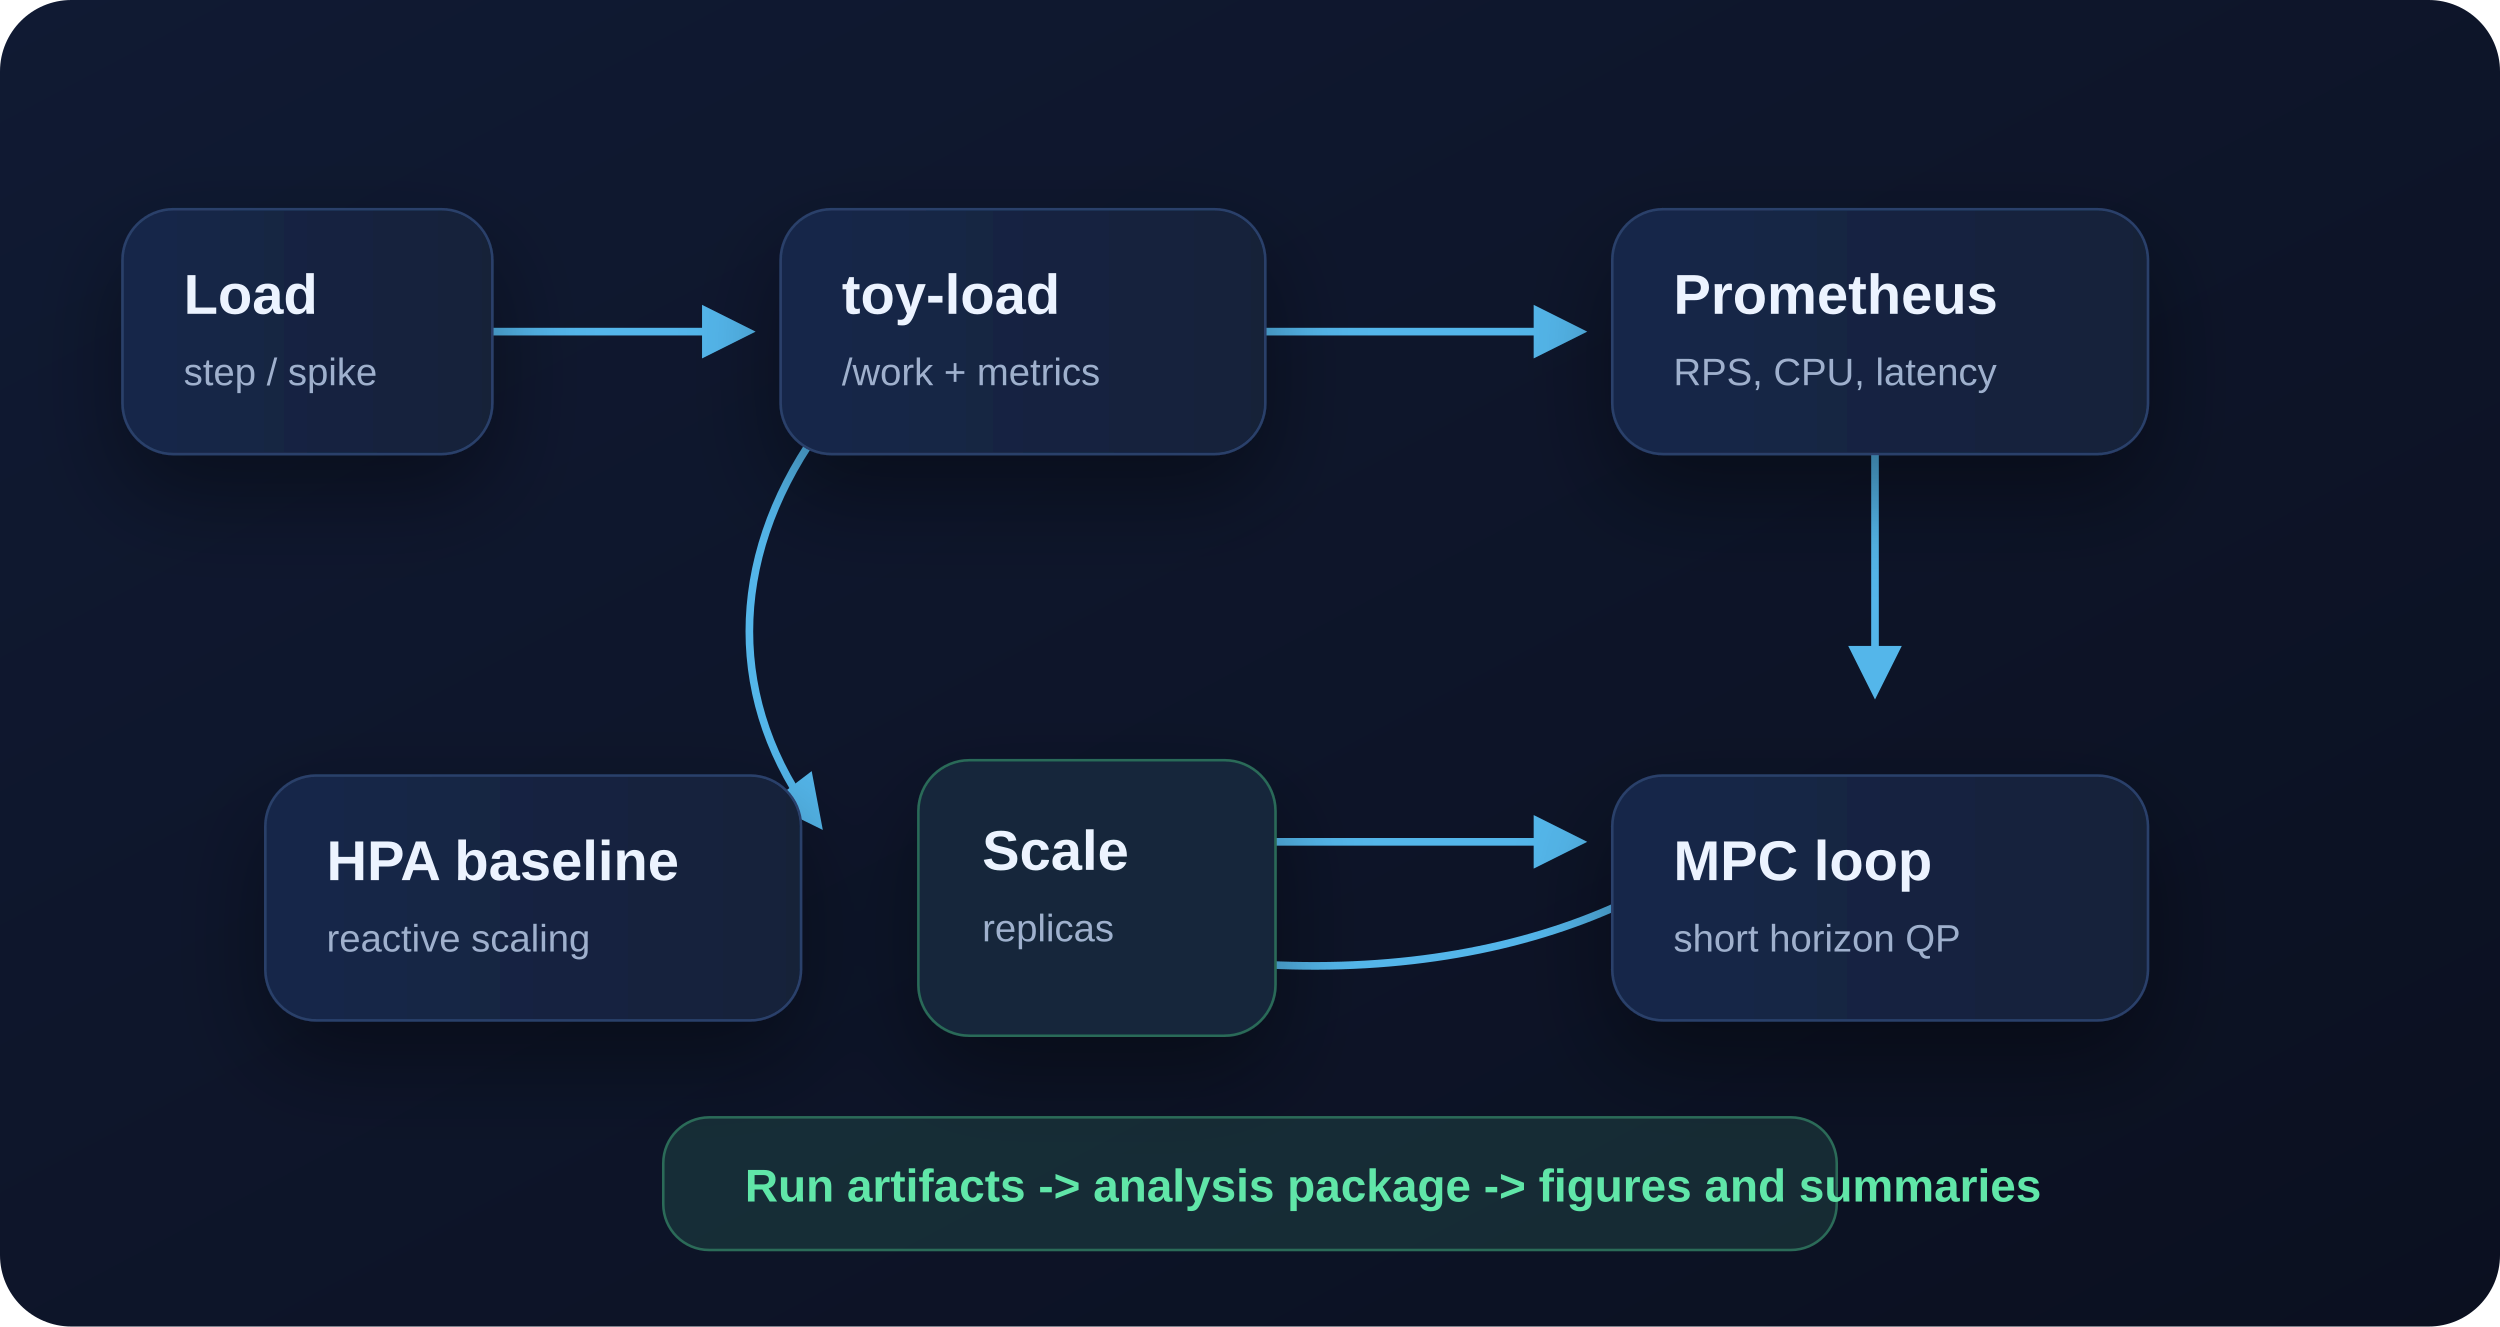
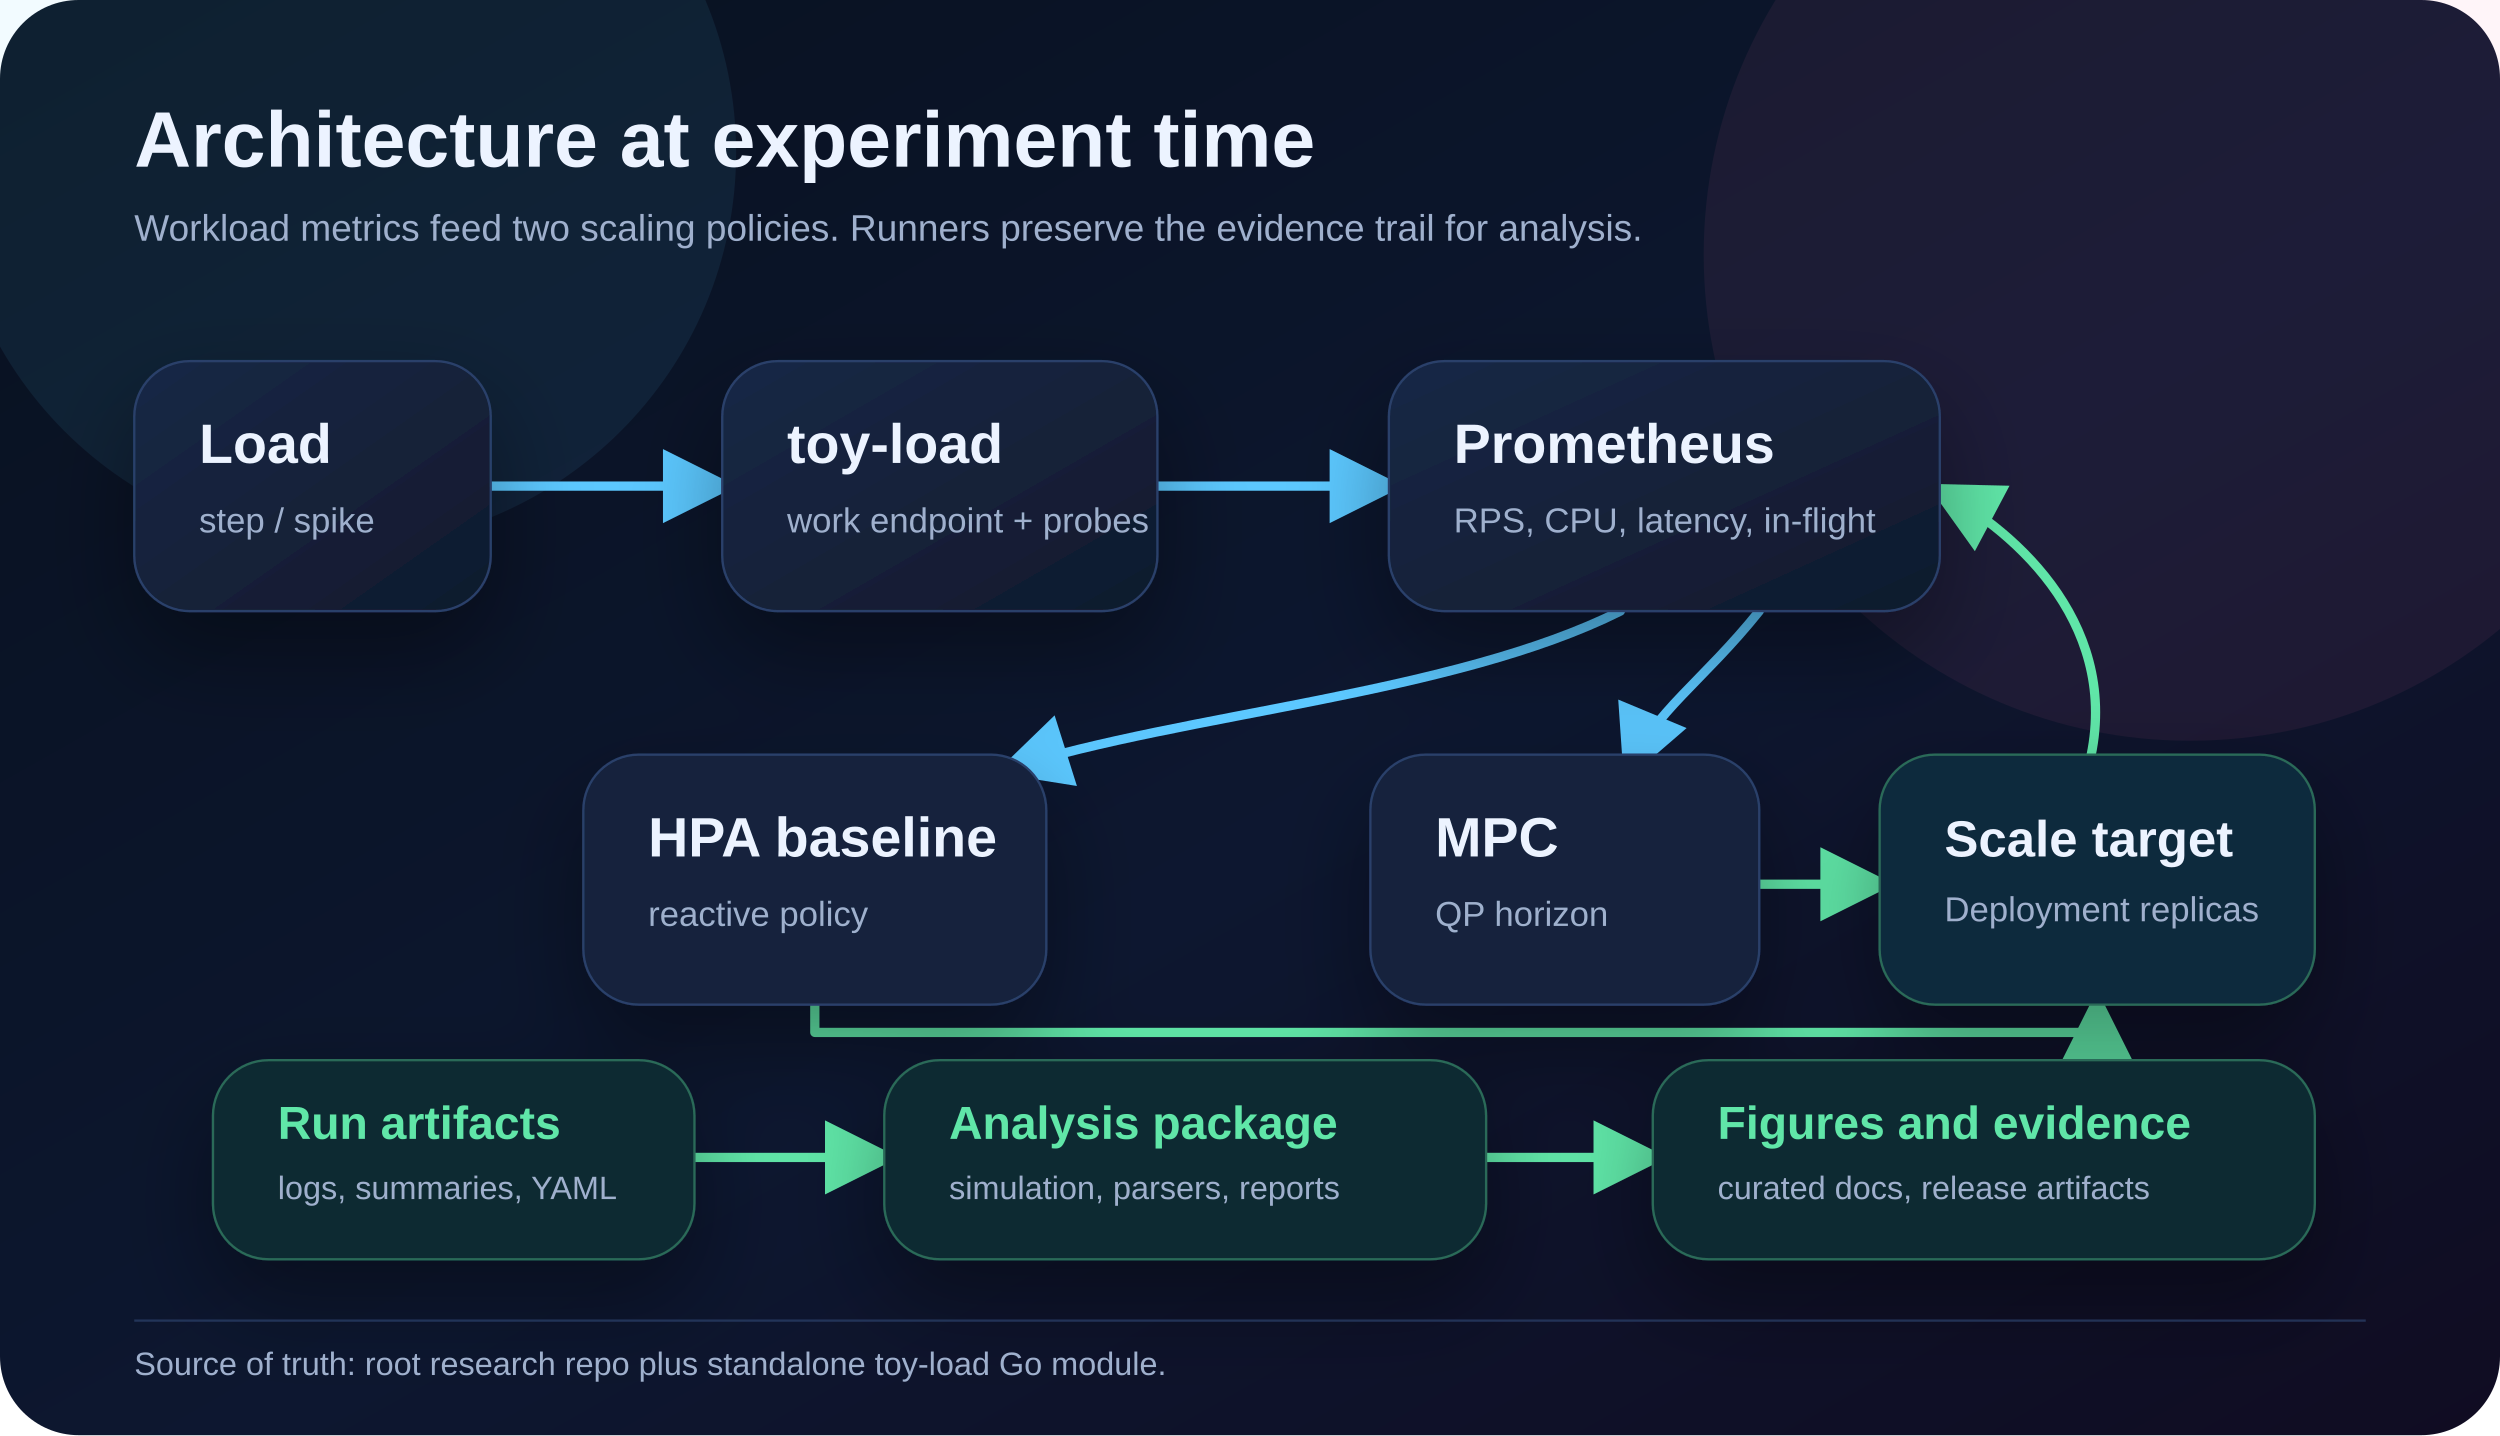
- <svg xmlns="http://www.w3.org/2000/svg" viewBox="0 0 980 520" role="img" aria-labelledby="title desc">
+ <svg xmlns="http://www.w3.org/2000/svg" viewBox="0 0 1080 620" role="img" aria-labelledby="title desc">
  <defs>
-     <linearGradient id="bg" x1="0" x2="1" y1="0" y2="1">
-       <stop offset="0" stop-color="#101a33" />
-       <stop offset="1" stop-color="#0b1020" />
+     <linearGradient id="bg" x1="0" y1="0" x2="1" y2="1">
+       <stop offset="0" stop-color="#08111f" />
+       <stop offset="0.55" stop-color="#0d1730" />
+       <stop offset="1" stop-color="#100c22" />
    </linearGradient>
-     <linearGradient id="box" x1="0" x2="1">
-       <stop offset="0" stop-color="#17284a" />
-       <stop offset="1" stop-color="#122039" />
+     <linearGradient id="card" x1="0" y1="0" x2="1" y2="1">
+       <stop offset="0" stop-color="#172846" />
+       <stop offset="1" stop-color="#101a2d" />
    </linearGradient>
    <filter id="shadow" x="-20%" y="-20%" width="140%" height="140%">
-       <feDropShadow dx="0" dy="16" stdDeviation="18" flood-color="#000" flood-opacity="0.38" />
+       <feDropShadow dx="0" dy="18" stdDeviation="20" flood-color="#000" flood-opacity="0.36" />
    </filter>
-     <marker id="arrow" viewBox="0 0 10 10" refX="8" refY="5" markerWidth="7" markerHeight="7" orient="auto-start-reverse">
+     <marker id="arrow-blue" viewBox="0 0 10 10" refX="8" refY="5" markerWidth="8" markerHeight="8" orient="auto-start-reverse">
      <path d="M 0 0 L 10 5 L 0 10 z" fill="#5cc8ff" />
    </marker>
+     <marker id="arrow-green" viewBox="0 0 10 10" refX="8" refY="5" markerWidth="8" markerHeight="8" orient="auto-start-reverse">
+       <path d="M 0 0 L 10 5 L 0 10 z" fill="#60e6a8" />
+     </marker>
  </defs>
-   <rect width="980" height="520" rx="28" fill="url(#bg)" />
-   <g fill="none" stroke="#5cc8ff" stroke-width="3" marker-end="url(#arrow)" opacity="0.9">
-     <path d="M180 130 C230 130 245 130 292 130" />
-     <path d="M488 130 C548 130 565 130 618 130" />
-     <path d="M735 170 C735 215 735 230 735 270" />
-     <path d="M676 330 C612 380 507 394 395 360" />
-     <path d="M320 170 C285 220 285 276 320 322" />
-     <path d="M430 330 C516 330 552 330 618 330" />
+   <rect width="1080" height="620" rx="34" fill="url(#bg)" />
+   <circle cx="148" cy="66" r="170" fill="#5cc8ff" opacity="0.08" />
+   <circle cx="946" cy="110" r="210" fill="#ff6ea8" opacity="0.07" />
+   <g font-family="Arial, sans-serif">
+     <text x="58" y="72" fill="#ecf3ff" font-size="34" font-weight="800">Architecture at experiment time</text>
+     <text x="58" y="104" fill="#9fb0cd" font-size="16">Workload metrics feed two scaling policies. Runners preserve the evidence trail for analysis.</text>
  </g>
-   <g filter="url(#shadow)">
-     <rect x="48" y="82" width="145" height="96" rx="20" fill="url(#box)" stroke="#2b416b" />
-     <text x="72" y="123" fill="#ecf3ff" font-family="Arial, sans-serif" font-size="22" font-weight="700">Load</text>
-     <text x="72" y="151" fill="#9fb0cd" font-family="Arial, sans-serif" font-size="15">step / spike</text>
-     <rect x="306" y="82" width="190" height="96" rx="20" fill="url(#box)" stroke="#2b416b" />
-     <text x="330" y="123" fill="#ecf3ff" font-family="Arial, sans-serif" font-size="22" font-weight="700">toy-load</text>
-     <text x="330" y="151" fill="#9fb0cd" font-family="Arial, sans-serif" font-size="15">/work + metrics</text>
-     <rect x="632" y="82" width="210" height="96" rx="20" fill="url(#box)" stroke="#2b416b" />
-     <text x="656" y="123" fill="#ecf3ff" font-family="Arial, sans-serif" font-size="22" font-weight="700">Prometheus</text>
-     <text x="656" y="151" fill="#9fb0cd" font-family="Arial, sans-serif" font-size="15">RPS, CPU, latency</text>
-     <rect x="104" y="304" width="210" height="96" rx="20" fill="url(#box)" stroke="#2b416b" />
-     <text x="128" y="345" fill="#ecf3ff" font-family="Arial, sans-serif" font-size="22" font-weight="700">HPA baseline</text>
-     <text x="128" y="373" fill="#9fb0cd" font-family="Arial, sans-serif" font-size="15">reactive scaling</text>
-     <rect x="632" y="304" width="210" height="96" rx="20" fill="url(#box)" stroke="#2b416b" />
-     <text x="656" y="345" fill="#ecf3ff" font-family="Arial, sans-serif" font-size="22" font-weight="700">MPC loop</text>
-     <text x="656" y="373" fill="#9fb0cd" font-family="Arial, sans-serif" font-size="15">short horizon QP</text>
-     <rect x="360" y="298" width="140" height="108" rx="20" fill="#12283a" stroke="#2b6b58" />
-     <text x="385" y="341" fill="#ecf3ff" font-family="Arial, sans-serif" font-size="22" font-weight="700">Scale</text>
-     <text x="385" y="369" fill="#9fb0cd" font-family="Arial, sans-serif" font-size="15">replicas</text>
+   <g fill="none" stroke-width="4" stroke-linecap="round" stroke-linejoin="round">
+     <path d="M212 210 H312" stroke="#5cc8ff" marker-end="url(#arrow-blue)" />
+     <path d="M500 210 H600" stroke="#5cc8ff" marker-end="url(#arrow-blue)" />
+     <path d="M700 264 C628 300 512 308 436 332" stroke="#5cc8ff" marker-end="url(#arrow-blue)" />
+     <path d="M760 264 C736 294 714 308 704 332" stroke="#5cc8ff" marker-end="url(#arrow-blue)" />
+     <path d="M352 434 V446 H906 V434" stroke="#60e6a8" marker-end="url(#arrow-green)" />
+     <path d="M760 382 H812" stroke="#60e6a8" marker-end="url(#arrow-green)" />
+     <path d="M902 332 C918 272 872 230 838 212" stroke="#60e6a8" marker-end="url(#arrow-green)" />
+     <path d="M300 500 H382" stroke="#60e6a8" marker-end="url(#arrow-green)" />
+     <path d="M642 500 H714" stroke="#60e6a8" marker-end="url(#arrow-green)" />
  </g>
-   <g>
-     <rect x="260" y="438" width="460" height="52" rx="18" fill="rgba(96,230,168,0.12)" stroke="#2b6b58" />
-     <text x="292" y="471" fill="#60e6a8" font-family="Arial, sans-serif" font-size="18" font-weight="700">Run artifacts -&gt; analysis package -&gt; figures and summaries</text>
+   <g filter="url(#shadow)" font-family="Arial, sans-serif">
+     <rect x="58" y="156" width="154" height="108" rx="24" fill="url(#card)" stroke="#2b416b" />
+     <text x="86" y="200" fill="#ecf3ff" font-size="24" font-weight="800">Load</text>
+     <text x="86" y="230" fill="#9fb0cd" font-size="15">step / spike</text>
+     <rect x="312" y="156" width="188" height="108" rx="24" fill="url(#card)" stroke="#2b416b" />
+     <text x="340" y="200" fill="#ecf3ff" font-size="24" font-weight="800">toy-load</text>
+     <text x="340" y="230" fill="#9fb0cd" font-size="15">work endpoint + probes</text>
+     <rect x="600" y="156" width="238" height="108" rx="24" fill="url(#card)" stroke="#2b416b" />
+     <text x="628" y="200" fill="#ecf3ff" font-size="24" font-weight="800">Prometheus</text>
+     <text x="628" y="230" fill="#9fb0cd" font-size="15">RPS, CPU, latency, in-flight</text>
+     <rect x="252" y="326" width="200" height="108" rx="24" fill="#13233d" stroke="#2b416b" />
+     <text x="280" y="370" fill="#ecf3ff" font-size="24" font-weight="800">HPA baseline</text>
+     <text x="280" y="400" fill="#9fb0cd" font-size="15">reactive policy</text>
+     <rect x="592" y="326" width="168" height="108" rx="24" fill="#13233d" stroke="#2b416b" />
+     <text x="620" y="370" fill="#ecf3ff" font-size="24" font-weight="800">MPC</text>
+     <text x="620" y="400" fill="#9fb0cd" font-size="15">QP horizon</text>
+     <rect x="812" y="326" width="188" height="108" rx="24" fill="#10293d" stroke="#2b6b58" />
+     <text x="840" y="370" fill="#ecf3ff" font-size="22" font-weight="800">Scale target</text>
+     <text x="840" y="398" fill="#9fb0cd" font-size="15">Deployment replicas</text>
+     <rect x="92" y="458" width="208" height="86" rx="24" fill="#0f2b32" stroke="#2b6b58" />
+     <text x="120" y="492" fill="#60e6a8" font-size="20" font-weight="800">Run artifacts</text>
+     <text x="120" y="518" fill="#9fb0cd" font-size="14">logs, summaries, YAML</text>
+     <rect x="382" y="458" width="260" height="86" rx="24" fill="#0f2b32" stroke="#2b6b58" />
+     <text x="410" y="492" fill="#60e6a8" font-size="20" font-weight="800">Analysis package</text>
+     <text x="410" y="518" fill="#9fb0cd" font-size="14">simulation, parsers, reports</text>
+     <rect x="714" y="458" width="286" height="86" rx="24" fill="#0f2b32" stroke="#2b6b58" />
+     <text x="742" y="492" fill="#60e6a8" font-size="20" font-weight="800">Figures and evidence</text>
+     <text x="742" y="518" fill="#9fb0cd" font-size="14">curated docs, release artifacts</text>
+   </g>
+   <g font-family="Arial, sans-serif">
+     <rect x="58" y="570" width="964" height="1" fill="#2b416b" opacity="0.7" />
+     <text x="58" y="594" fill="#9fb0cd" font-size="14">Source of truth: root research repo plus standalone toy-load Go module.</text>
  </g>
</svg>
